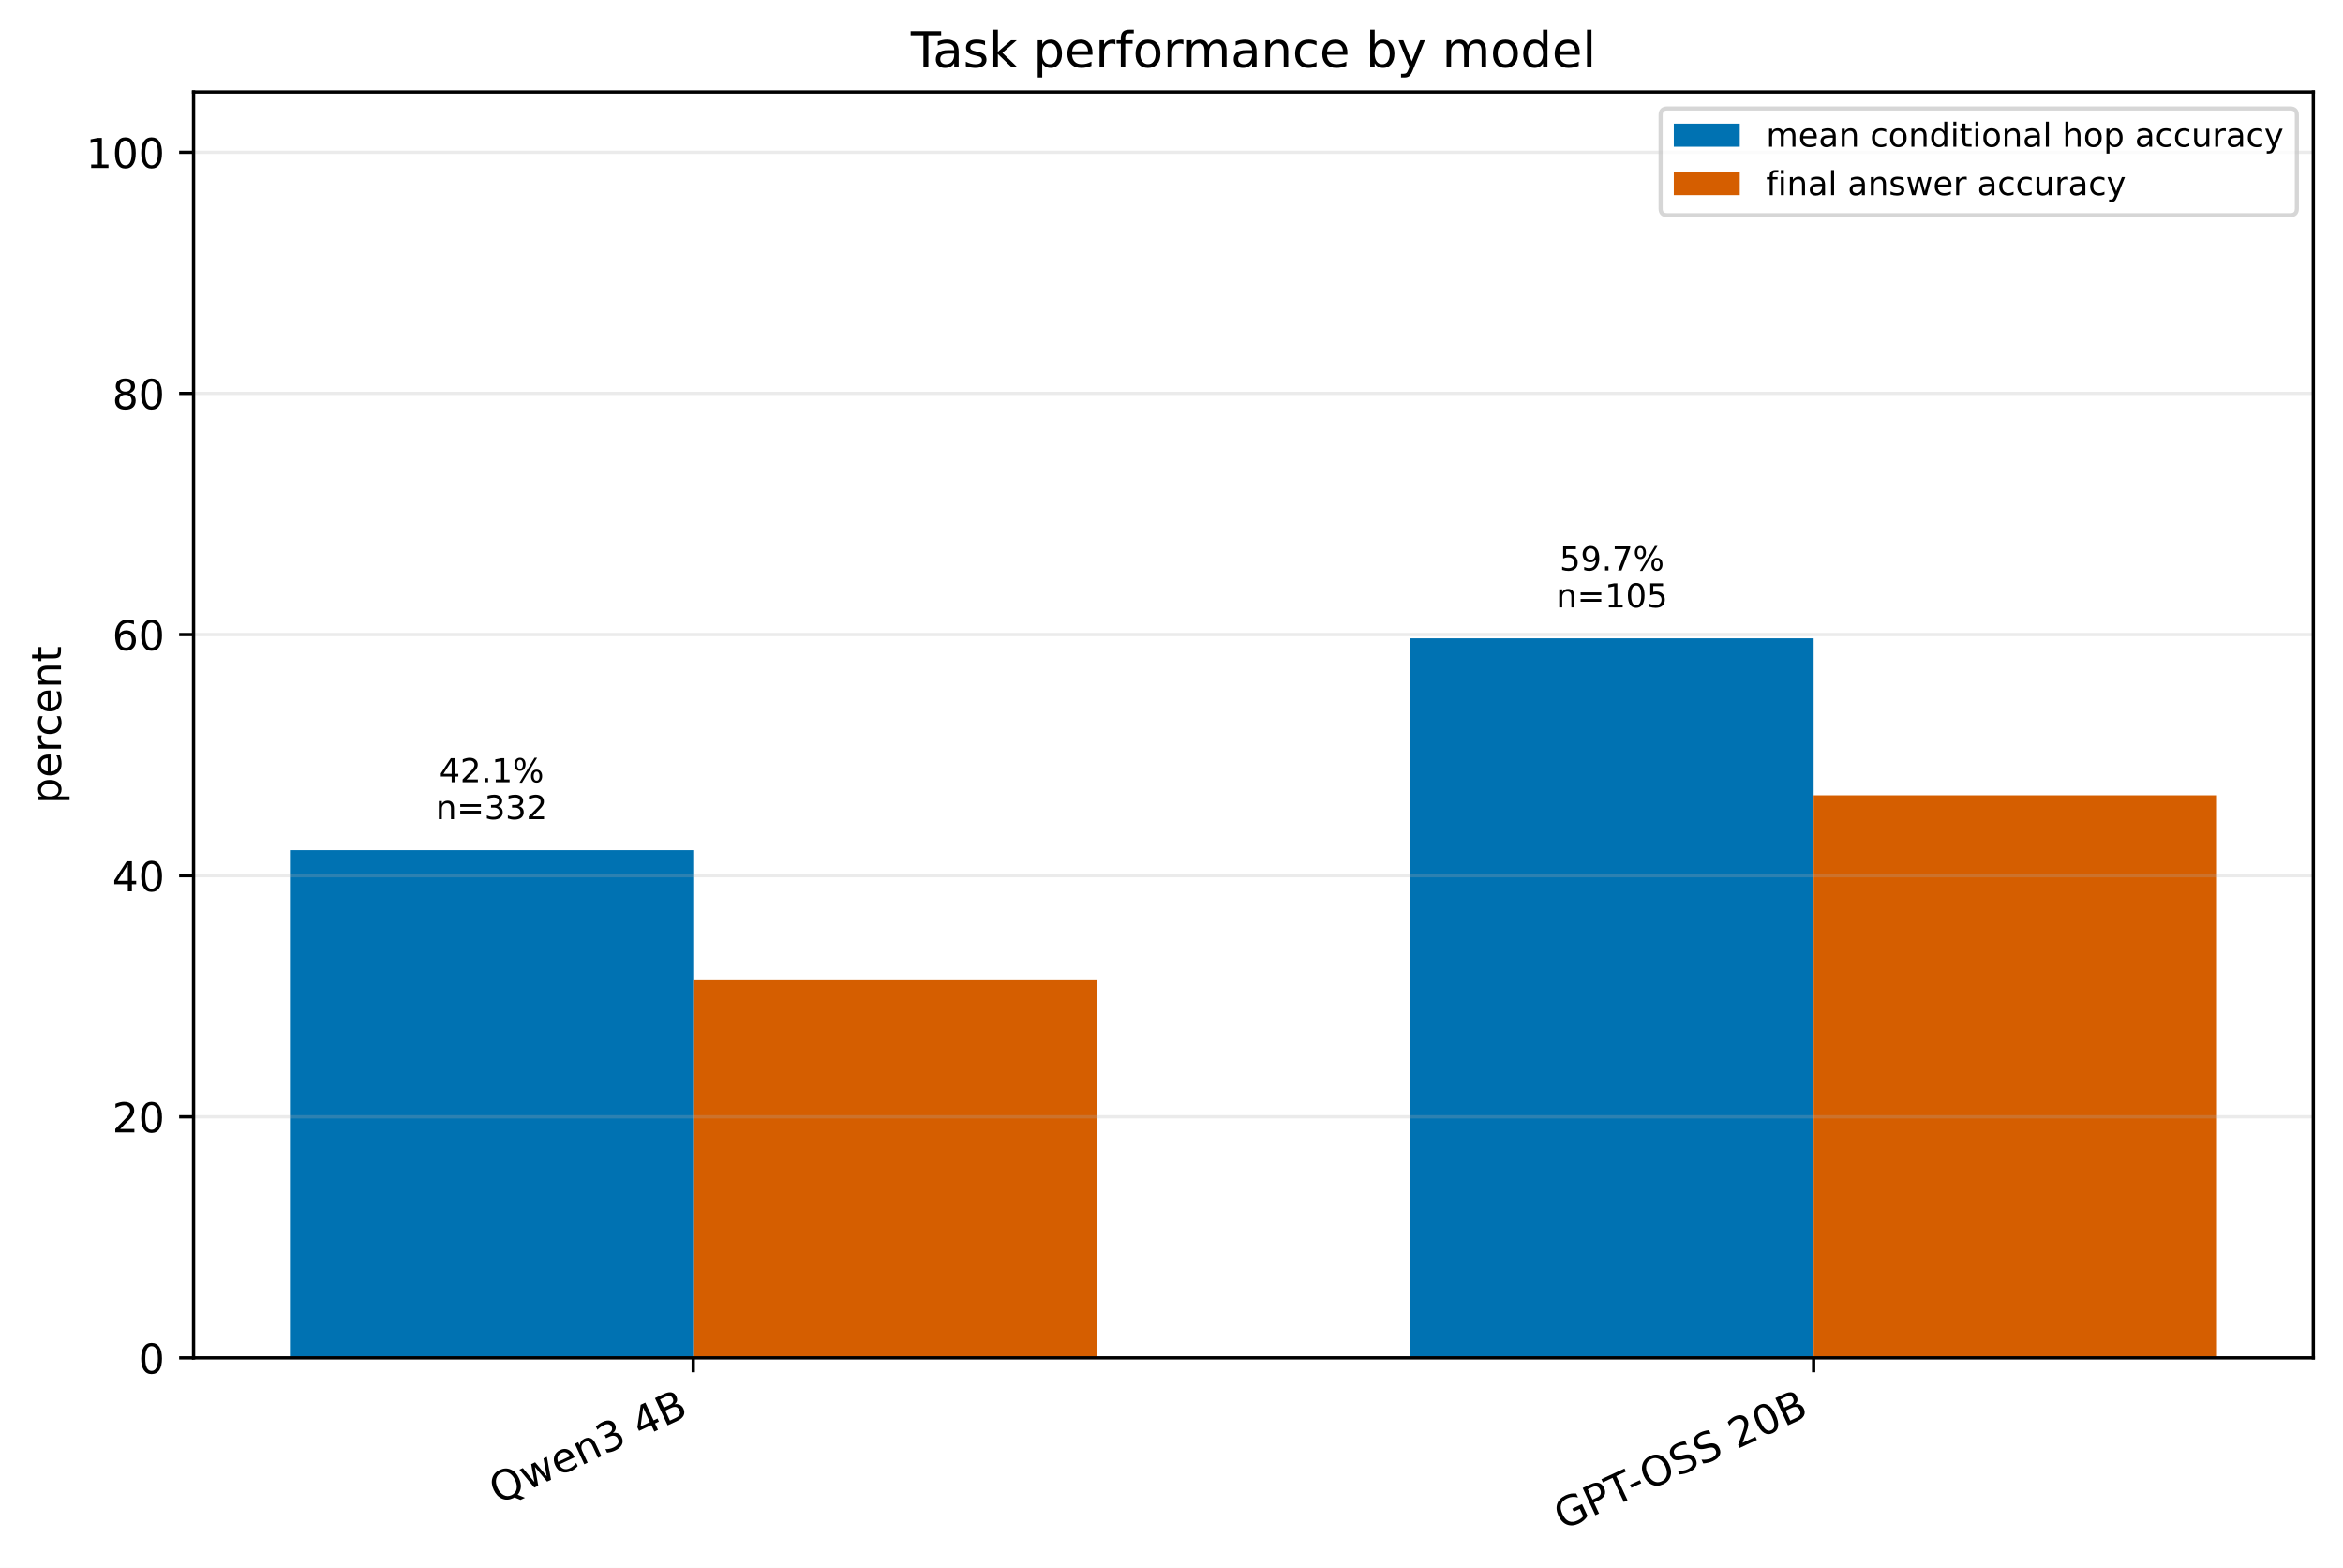
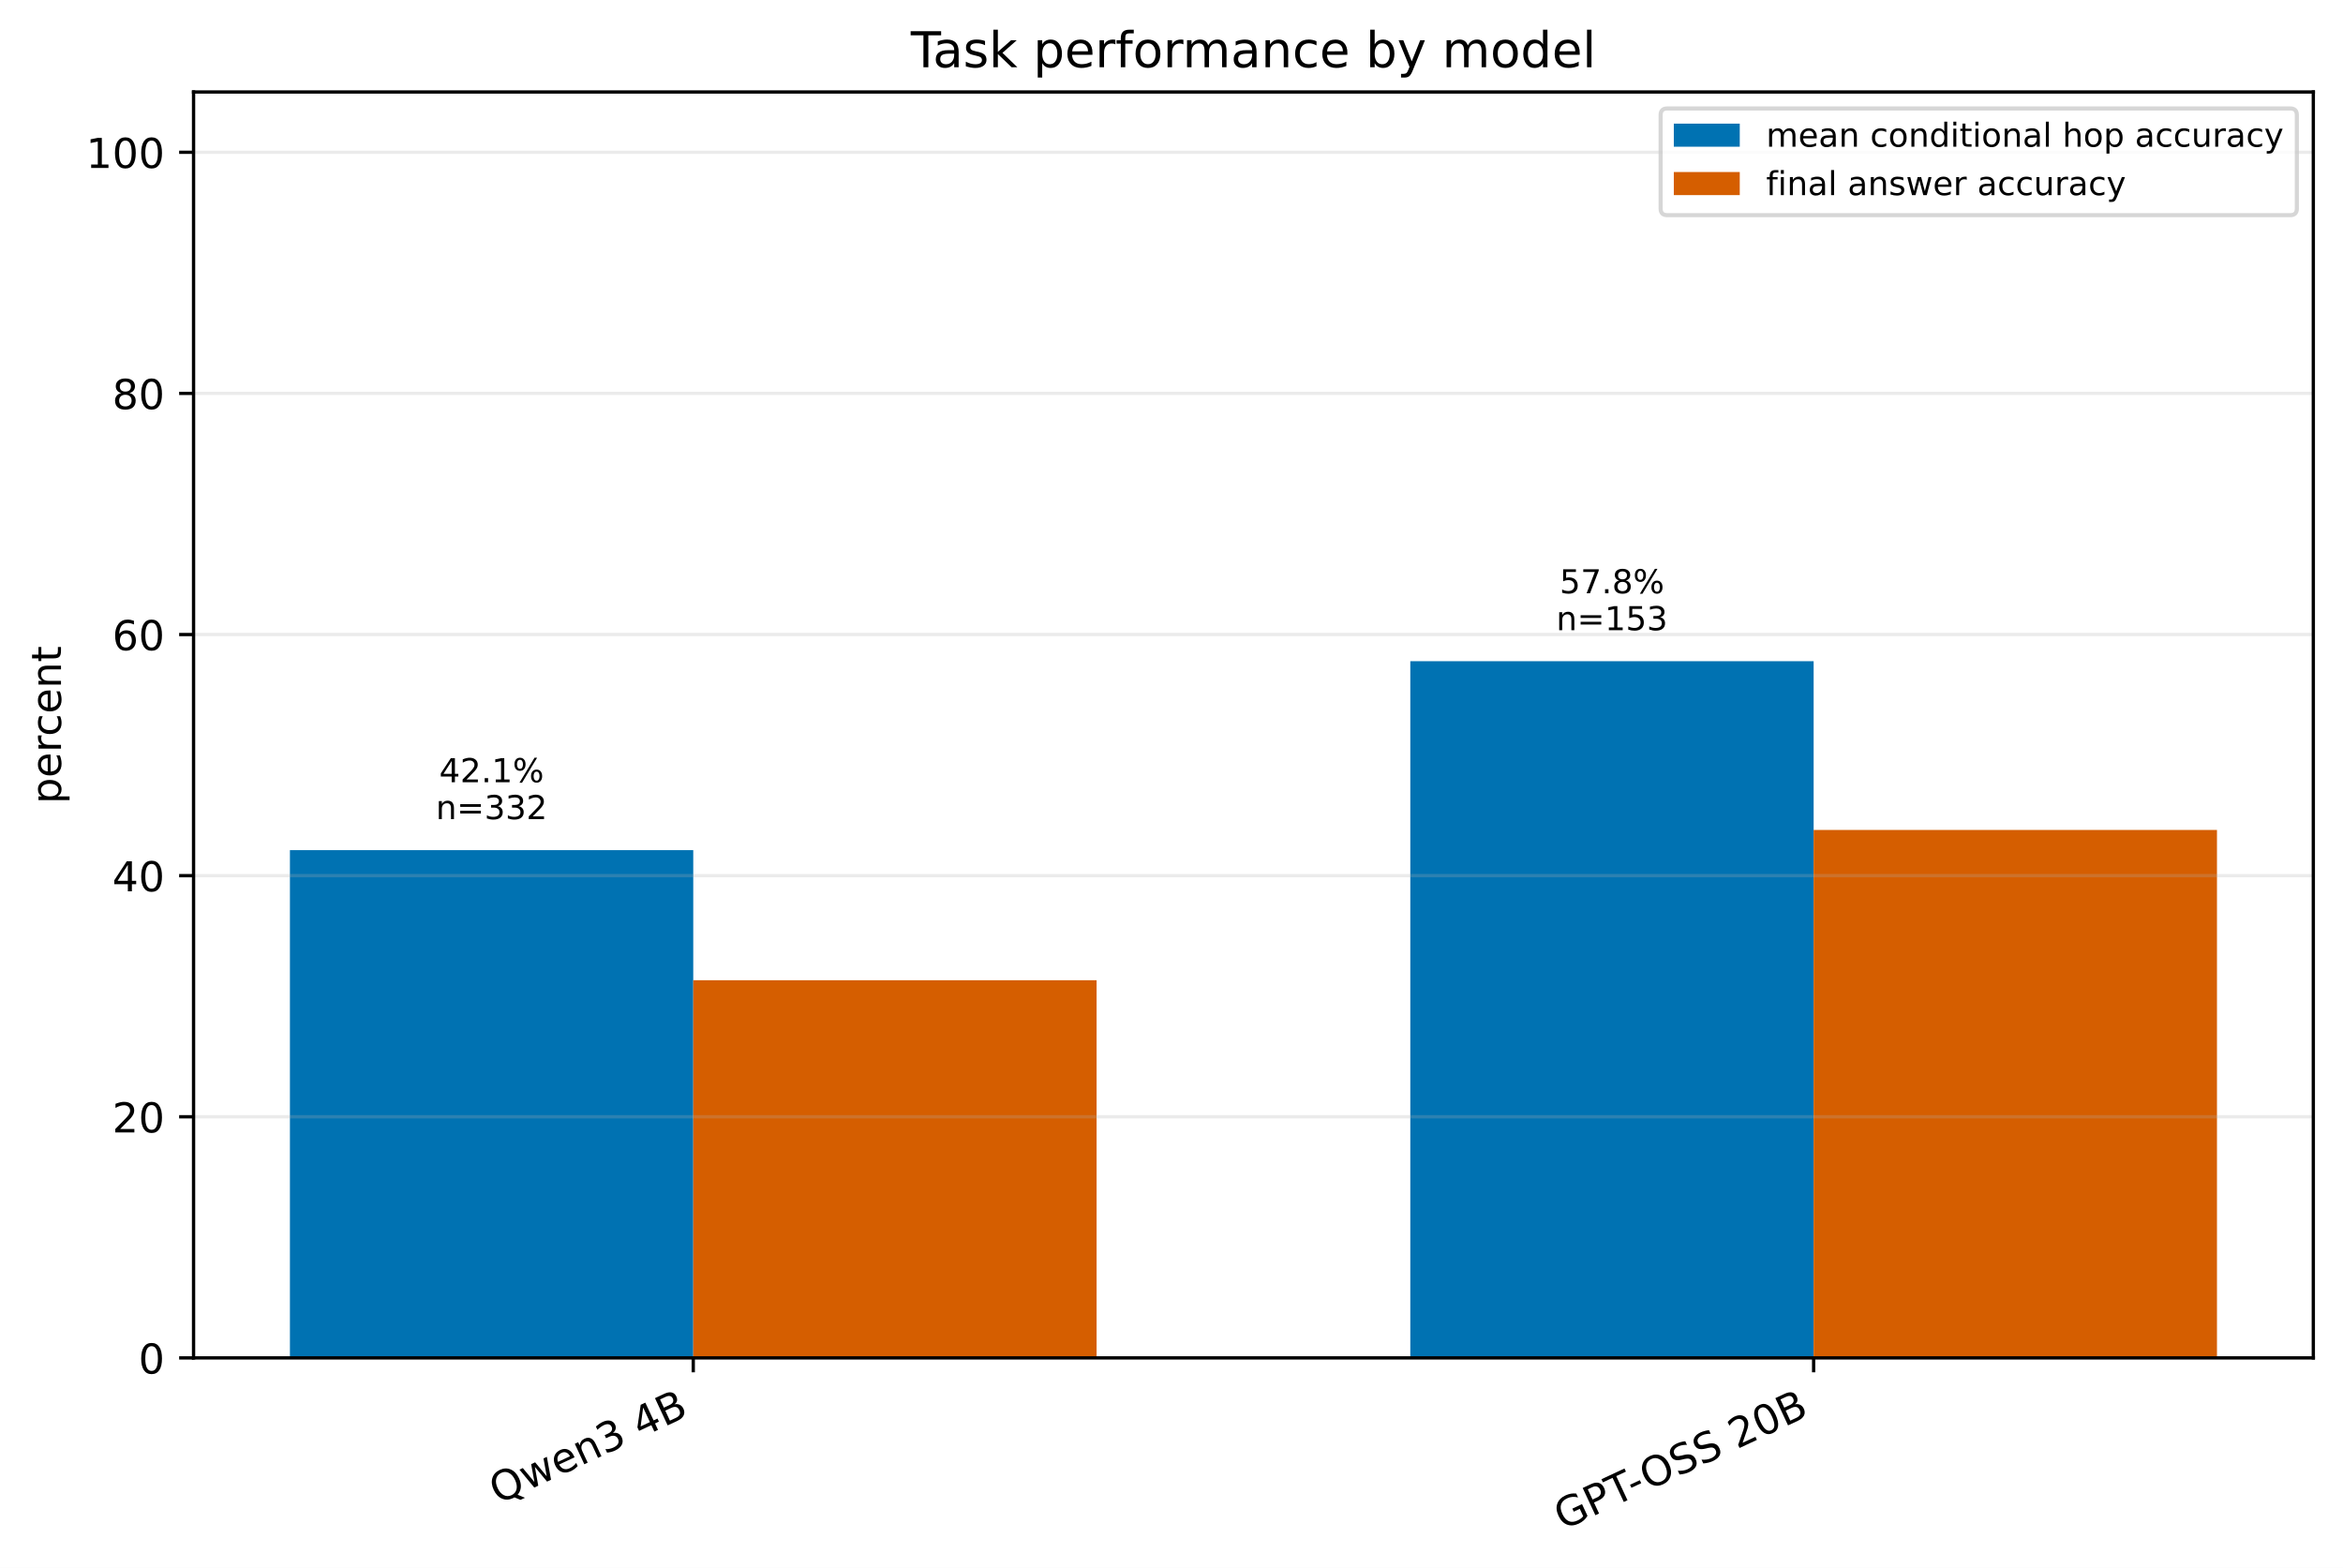
<svg xmlns="http://www.w3.org/2000/svg" xmlns:xlink="http://www.w3.org/1999/xlink" width="568.496pt" height="380.405pt" viewBox="0 0 568.496 380.405" version="1.1">
  <defs>
    <style type="text/css">*{stroke-linejoin: round; stroke-linecap: butt}</style>
  </defs>
  <g id="figure_1">
    <g id="patch_1">
      <path d="M 0 380.405 L 568.496 380.405 L 568.496 0 L 0 0 z " style="fill: #ffffff" />
    </g>
    <g id="axes_1">
      <g id="patch_2">
        <path d="M 46.966 329.46 L 561.296 329.46 L 561.296 22.318 L 46.966 22.318 z " style="fill: #ffffff" />
      </g>
      <g id="patch_3">
-         <path d="M 70.344 329.46 L 168.208 329.46 L 168.208 206.259 L 70.344 206.259 z " clip-path="url(#p0a9a7ec0e2)" style="fill: #0072b2" />
+         <path d="M 70.344 329.46 L 168.208 329.46 L 168.208 206.259 L 70.344 206.259 z " clip-path="url(#p6ab9c8f971)" style="fill: #0072b2" />
      </g>
      <g id="patch_4">
-         <path d="M 342.189 329.46 L 440.053 329.46 L 440.053 154.879 L 342.189 154.879 z " clip-path="url(#p0a9a7ec0e2)" style="fill: #0072b2" />
+         <path d="M 342.189 329.46 L 440.053 329.46 L 440.053 160.419 L 342.189 160.419 z " clip-path="url(#p6ab9c8f971)" style="fill: #0072b2" />
      </g>
      <g id="patch_5">
-         <path d="M 168.208 329.46 L 266.072 329.46 L 266.072 237.829 L 168.208 237.829 z " clip-path="url(#p0a9a7ec0e2)" style="fill: #d55e00" />
+         <path d="M 168.208 329.46 L 266.072 329.46 L 266.072 237.829 L 168.208 237.829 z " clip-path="url(#p6ab9c8f971)" style="fill: #d55e00" />
      </g>
      <g id="patch_6">
-         <path d="M 440.053 329.46 L 537.917 329.46 L 537.917 192.953 L 440.053 192.953 z " clip-path="url(#p0a9a7ec0e2)" style="fill: #d55e00" />
+         <path d="M 440.053 329.46 L 537.917 329.46 L 537.917 201.365 L 440.053 201.365 z " clip-path="url(#p6ab9c8f971)" style="fill: #d55e00" />
      </g>
      <g id="matplotlib.axis_1">
        <g id="xtick_1">
          <g id="line2d_1">
            <defs>
-               <path id="mbbe830b455" d="M 0 0 L 0 3.5 " style="stroke: #000000; stroke-width: 0.8" />
+               <path id="m4c1dd44aee" d="M 0 0 L 0 3.5 " style="stroke: #000000; stroke-width: 0.8" />
            </defs>
            <g>
-               <use xlink:href="#mbbe830b455" x="168.208" y="329.46" style="stroke: #000000; stroke-width: 0.8" />
+               <use xlink:href="#m4c1dd44aee" x="168.208" y="329.46" style="stroke: #000000; stroke-width: 0.8" />
            </g>
          </g>
          <g id="text_1">
            <g transform="translate(120.8316 365.0293) rotate(-25) scale(0.1 -0.1)">
              <defs>
                <path id="DejaVuSans-51" d="M 2522 4238 Q 1834 4238 1429 3725 Q 1025 3213 1025 2328 Q 1025 1447 1429 934 Q 1834 422 2522 422 Q 3209 422 3611 934 Q 4013 1447 4013 2328 Q 4013 3213 3611 3725 Q 3209 4238 2522 4238 z M 3406 84 L 4238 -825 L 3475 -825 L 2784 -78 Q 2681 -84 2626 -87 Q 2572 -91 2522 -91 Q 1538 -91 948 567 Q 359 1225 359 2328 Q 359 3434 948 4092 Q 1538 4750 2522 4750 Q 3503 4750 4090 4092 Q 4678 3434 4678 2328 Q 4678 1516 4351 937 Q 4025 359 3406 84 z " transform="scale(0.015625)" />
                <path id="DejaVuSans-77" d="M 269 3500 L 844 3500 L 1563 769 L 2278 3500 L 2956 3500 L 3675 769 L 4391 3500 L 4966 3500 L 4050 0 L 3372 0 L 2619 2869 L 1863 0 L 1184 0 L 269 3500 z " transform="scale(0.015625)" />
                <path id="DejaVuSans-65" d="M 3597 1894 L 3597 1613 L 953 1613 Q 991 1019 1311 708 Q 1631 397 2203 397 Q 2534 397 2845 478 Q 3156 559 3463 722 L 3463 178 Q 3153 47 2828 -22 Q 2503 -91 2169 -91 Q 1331 -91 842 396 Q 353 884 353 1716 Q 353 2575 817 3079 Q 1281 3584 2069 3584 Q 2775 3584 3186 3129 Q 3597 2675 3597 1894 z M 3022 2063 Q 3016 2534 2758 2815 Q 2500 3097 2075 3097 Q 1594 3097 1305 2825 Q 1016 2553 972 2059 L 3022 2063 z " transform="scale(0.015625)" />
                <path id="DejaVuSans-6e" d="M 3513 2113 L 3513 0 L 2938 0 L 2938 2094 Q 2938 2591 2744 2837 Q 2550 3084 2163 3084 Q 1697 3084 1428 2787 Q 1159 2491 1159 1978 L 1159 0 L 581 0 L 581 3500 L 1159 3500 L 1159 2956 Q 1366 3272 1645 3428 Q 1925 3584 2291 3584 Q 2894 3584 3203 3211 Q 3513 2838 3513 2113 z " transform="scale(0.015625)" />
                <path id="DejaVuSans-33" d="M 2597 2516 Q 3050 2419 3304 2112 Q 3559 1806 3559 1356 Q 3559 666 3084 287 Q 2609 -91 1734 -91 Q 1441 -91 1130 -33 Q 819 25 488 141 L 488 750 Q 750 597 1062 519 Q 1375 441 1716 441 Q 2309 441 2620 675 Q 2931 909 2931 1356 Q 2931 1769 2642 2001 Q 2353 2234 1838 2234 L 1294 2234 L 1294 2753 L 1863 2753 Q 2328 2753 2575 2939 Q 2822 3125 2822 3475 Q 2822 3834 2567 4026 Q 2313 4219 1838 4219 Q 1578 4219 1281 4162 Q 984 4106 628 3988 L 628 4550 Q 988 4650 1302 4700 Q 1616 4750 1894 4750 Q 2613 4750 3031 4423 Q 3450 4097 3450 3541 Q 3450 3153 3228 2886 Q 3006 2619 2597 2516 z " transform="scale(0.015625)" />
                <path id="DejaVuSans-20" transform="scale(0.015625)" />
                <path id="DejaVuSans-34" d="M 2419 4116 L 825 1625 L 2419 1625 L 2419 4116 z M 2253 4666 L 3047 4666 L 3047 1625 L 3713 1625 L 3713 1100 L 3047 1100 L 3047 0 L 2419 0 L 2419 1100 L 313 1100 L 313 1709 L 2253 4666 z " transform="scale(0.015625)" />
                <path id="DejaVuSans-42" d="M 1259 2228 L 1259 519 L 2272 519 Q 2781 519 3026 730 Q 3272 941 3272 1375 Q 3272 1813 3026 2020 Q 2781 2228 2272 2228 L 1259 2228 z M 1259 4147 L 1259 2741 L 2194 2741 Q 2656 2741 2882 2914 Q 3109 3088 3109 3444 Q 3109 3797 2882 3972 Q 2656 4147 2194 4147 L 1259 4147 z M 628 4666 L 2241 4666 Q 2963 4666 3353 4366 Q 3744 4066 3744 3513 Q 3744 3084 3544 2831 Q 3344 2578 2956 2516 Q 3422 2416 3680 2098 Q 3938 1781 3938 1306 Q 3938 681 3513 340 Q 3088 0 2303 0 L 628 0 L 628 4666 z " transform="scale(0.015625)" />
              </defs>
              <use xlink:href="#DejaVuSans-51" />
              <use xlink:href="#DejaVuSans-77" transform="translate(78.71094 0)" />
              <use xlink:href="#DejaVuSans-65" transform="translate(160.498 0)" />
              <use xlink:href="#DejaVuSans-6e" transform="translate(222.0215 0)" />
              <use xlink:href="#DejaVuSans-33" transform="translate(285.4004 0)" />
              <use xlink:href="#DejaVuSans-20" transform="translate(349.0234 0)" />
              <use xlink:href="#DejaVuSans-34" transform="translate(380.8105 0)" />
              <use xlink:href="#DejaVuSans-42" transform="translate(444.4336 0)" />
            </g>
          </g>
        </g>
        <g id="xtick_2">
          <g id="line2d_2">
            <g>
-               <use xlink:href="#mbbe830b455" x="440.053" y="329.46" style="stroke: #000000; stroke-width: 0.8" />
+               <use xlink:href="#m4c1dd44aee" x="440.053" y="329.46" style="stroke: #000000; stroke-width: 0.8" />
            </g>
          </g>
          <g id="text_2">
            <g transform="translate(379.1864 371.3197) rotate(-25) scale(0.1 -0.1)">
              <defs>
                <path id="DejaVuSans-47" d="M 3809 666 L 3809 1919 L 2778 1919 L 2778 2438 L 4434 2438 L 4434 434 Q 4069 175 3628 42 Q 3188 -91 2688 -91 Q 1594 -91 976 548 Q 359 1188 359 2328 Q 359 3472 976 4111 Q 1594 4750 2688 4750 Q 3144 4750 3555 4637 Q 3966 4525 4313 4306 L 4313 3634 Q 3963 3931 3569 4081 Q 3175 4231 2741 4231 Q 1884 4231 1454 3753 Q 1025 3275 1025 2328 Q 1025 1384 1454 906 Q 1884 428 2741 428 Q 3075 428 3337 486 Q 3600 544 3809 666 z " transform="scale(0.015625)" />
                <path id="DejaVuSans-50" d="M 1259 4147 L 1259 2394 L 2053 2394 Q 2494 2394 2734 2622 Q 2975 2850 2975 3272 Q 2975 3691 2734 3919 Q 2494 4147 2053 4147 L 1259 4147 z M 628 4666 L 2053 4666 Q 2838 4666 3239 4311 Q 3641 3956 3641 3272 Q 3641 2581 3239 2228 Q 2838 1875 2053 1875 L 1259 1875 L 1259 0 L 628 0 L 628 4666 z " transform="scale(0.015625)" />
                <path id="DejaVuSans-54" d="M -19 4666 L 3928 4666 L 3928 4134 L 2272 4134 L 2272 0 L 1638 0 L 1638 4134 L -19 4134 L -19 4666 z " transform="scale(0.015625)" />
                <path id="DejaVuSans-2d" d="M 313 2009 L 1997 2009 L 1997 1497 L 313 1497 L 313 2009 z " transform="scale(0.015625)" />
                <path id="DejaVuSans-4f" d="M 2522 4238 Q 1834 4238 1429 3725 Q 1025 3213 1025 2328 Q 1025 1447 1429 934 Q 1834 422 2522 422 Q 3209 422 3611 934 Q 4013 1447 4013 2328 Q 4013 3213 3611 3725 Q 3209 4238 2522 4238 z M 2522 4750 Q 3503 4750 4090 4092 Q 4678 3434 4678 2328 Q 4678 1225 4090 567 Q 3503 -91 2522 -91 Q 1538 -91 948 565 Q 359 1222 359 2328 Q 359 3434 948 4092 Q 1538 4750 2522 4750 z " transform="scale(0.015625)" />
                <path id="DejaVuSans-53" d="M 3425 4513 L 3425 3897 Q 3066 4069 2747 4153 Q 2428 4238 2131 4238 Q 1616 4238 1336 4038 Q 1056 3838 1056 3469 Q 1056 3159 1242 3001 Q 1428 2844 1947 2747 L 2328 2669 Q 3034 2534 3370 2195 Q 3706 1856 3706 1288 Q 3706 609 3251 259 Q 2797 -91 1919 -91 Q 1588 -91 1214 -16 Q 841 59 441 206 L 441 856 Q 825 641 1194 531 Q 1563 422 1919 422 Q 2459 422 2753 634 Q 3047 847 3047 1241 Q 3047 1584 2836 1778 Q 2625 1972 2144 2069 L 1759 2144 Q 1053 2284 737 2584 Q 422 2884 422 3419 Q 422 4038 858 4394 Q 1294 4750 2059 4750 Q 2388 4750 2728 4690 Q 3069 4631 3425 4513 z " transform="scale(0.015625)" />
                <path id="DejaVuSans-32" d="M 1228 531 L 3431 531 L 3431 0 L 469 0 L 469 531 Q 828 903 1448 1529 Q 2069 2156 2228 2338 Q 2531 2678 2651 2914 Q 2772 3150 2772 3378 Q 2772 3750 2511 3984 Q 2250 4219 1831 4219 Q 1534 4219 1204 4116 Q 875 4013 500 3803 L 500 4441 Q 881 4594 1212 4672 Q 1544 4750 1819 4750 Q 2544 4750 2975 4387 Q 3406 4025 3406 3419 Q 3406 3131 3298 2873 Q 3191 2616 2906 2266 Q 2828 2175 2409 1742 Q 1991 1309 1228 531 z " transform="scale(0.015625)" />
                <path id="DejaVuSans-30" d="M 2034 4250 Q 1547 4250 1301 3770 Q 1056 3291 1056 2328 Q 1056 1369 1301 889 Q 1547 409 2034 409 Q 2525 409 2770 889 Q 3016 1369 3016 2328 Q 3016 3291 2770 3770 Q 2525 4250 2034 4250 z M 2034 4750 Q 2819 4750 3233 4129 Q 3647 3509 3647 2328 Q 3647 1150 3233 529 Q 2819 -91 2034 -91 Q 1250 -91 836 529 Q 422 1150 422 2328 Q 422 3509 836 4129 Q 1250 4750 2034 4750 z " transform="scale(0.015625)" />
              </defs>
              <use xlink:href="#DejaVuSans-47" />
              <use xlink:href="#DejaVuSans-50" transform="translate(77.49023 0)" />
              <use xlink:href="#DejaVuSans-54" transform="translate(137.793 0)" />
              <use xlink:href="#DejaVuSans-2d" transform="translate(189.752 0)" />
              <use xlink:href="#DejaVuSans-4f" transform="translate(228.5859 0)" />
              <use xlink:href="#DejaVuSans-53" transform="translate(307.2969 0)" />
              <use xlink:href="#DejaVuSans-53" transform="translate(370.7734 0)" />
              <use xlink:href="#DejaVuSans-20" transform="translate(434.25 0)" />
              <use xlink:href="#DejaVuSans-32" transform="translate(466.0371 0)" />
              <use xlink:href="#DejaVuSans-30" transform="translate(529.6602 0)" />
              <use xlink:href="#DejaVuSans-42" transform="translate(593.2832 0)" />
            </g>
          </g>
        </g>
      </g>
      <g id="matplotlib.axis_2">
        <g id="ytick_1">
          <g id="line2d_3">
-             <path d="M 46.966 329.46 L 561.296 329.46 " clip-path="url(#p0a9a7ec0e2)" style="fill: none; stroke: #b0b0b0; stroke-opacity: 0.25; stroke-width: 0.8; stroke-linecap: square" />
+             <path d="M 46.966 329.46 L 561.296 329.46 " clip-path="url(#p6ab9c8f971)" style="fill: none; stroke: #b0b0b0; stroke-opacity: 0.25; stroke-width: 0.8; stroke-linecap: square" />
          </g>
          <g id="line2d_4">
            <defs>
-               <path id="md7a318320f" d="M 0 0 L -3.5 0 " style="stroke: #000000; stroke-width: 0.8" />
+               <path id="mb63368b109" d="M 0 0 L -3.5 0 " style="stroke: #000000; stroke-width: 0.8" />
            </defs>
            <g>
-               <use xlink:href="#md7a318320f" x="46.966" y="329.46" style="stroke: #000000; stroke-width: 0.8" />
+               <use xlink:href="#mb63368b109" x="46.966" y="329.46" style="stroke: #000000; stroke-width: 0.8" />
            </g>
          </g>
          <g id="text_3">
            <g transform="translate(33.60312 333.2597) scale(0.1 -0.1)">
              <use xlink:href="#DejaVuSans-30" />
            </g>
          </g>
        </g>
        <g id="ytick_2">
          <g id="line2d_5">
-             <path d="M 46.966 270.957 L 561.296 270.957 " clip-path="url(#p0a9a7ec0e2)" style="fill: none; stroke: #b0b0b0; stroke-opacity: 0.25; stroke-width: 0.8; stroke-linecap: square" />
+             <path d="M 46.966 270.957 L 561.296 270.957 " clip-path="url(#p6ab9c8f971)" style="fill: none; stroke: #b0b0b0; stroke-opacity: 0.25; stroke-width: 0.8; stroke-linecap: square" />
          </g>
          <g id="line2d_6">
            <g>
-               <use xlink:href="#md7a318320f" x="46.966" y="270.957" style="stroke: #000000; stroke-width: 0.8" />
+               <use xlink:href="#mb63368b109" x="46.966" y="270.957" style="stroke: #000000; stroke-width: 0.8" />
            </g>
          </g>
          <g id="text_4">
            <g transform="translate(27.24063 274.7564) scale(0.1 -0.1)">
              <use xlink:href="#DejaVuSans-32" />
              <use xlink:href="#DejaVuSans-30" transform="translate(63.62305 0)" />
            </g>
          </g>
        </g>
        <g id="ytick_3">
          <g id="line2d_7">
-             <path d="M 46.966 212.454 L 561.296 212.454 " clip-path="url(#p0a9a7ec0e2)" style="fill: none; stroke: #b0b0b0; stroke-opacity: 0.25; stroke-width: 0.8; stroke-linecap: square" />
+             <path d="M 46.966 212.454 L 561.296 212.454 " clip-path="url(#p6ab9c8f971)" style="fill: none; stroke: #b0b0b0; stroke-opacity: 0.25; stroke-width: 0.8; stroke-linecap: square" />
          </g>
          <g id="line2d_8">
            <g>
-               <use xlink:href="#md7a318320f" x="46.966" y="212.454" style="stroke: #000000; stroke-width: 0.8" />
+               <use xlink:href="#mb63368b109" x="46.966" y="212.454" style="stroke: #000000; stroke-width: 0.8" />
            </g>
          </g>
          <g id="text_5">
            <g transform="translate(27.24063 216.2531) scale(0.1 -0.1)">
              <use xlink:href="#DejaVuSans-34" />
              <use xlink:href="#DejaVuSans-30" transform="translate(63.62305 0)" />
            </g>
          </g>
        </g>
        <g id="ytick_4">
          <g id="line2d_9">
-             <path d="M 46.966 153.951 L 561.296 153.951 " clip-path="url(#p0a9a7ec0e2)" style="fill: none; stroke: #b0b0b0; stroke-opacity: 0.25; stroke-width: 0.8; stroke-linecap: square" />
+             <path d="M 46.966 153.951 L 561.296 153.951 " clip-path="url(#p6ab9c8f971)" style="fill: none; stroke: #b0b0b0; stroke-opacity: 0.25; stroke-width: 0.8; stroke-linecap: square" />
          </g>
          <g id="line2d_10">
            <g>
-               <use xlink:href="#md7a318320f" x="46.966" y="153.951" style="stroke: #000000; stroke-width: 0.8" />
+               <use xlink:href="#mb63368b109" x="46.966" y="153.951" style="stroke: #000000; stroke-width: 0.8" />
            </g>
          </g>
          <g id="text_6">
            <g transform="translate(27.24063 157.7498) scale(0.1 -0.1)">
              <defs>
                <path id="DejaVuSans-36" d="M 2113 2584 Q 1688 2584 1439 2293 Q 1191 2003 1191 1497 Q 1191 994 1439 701 Q 1688 409 2113 409 Q 2538 409 2786 701 Q 3034 994 3034 1497 Q 3034 2003 2786 2293 Q 2538 2584 2113 2584 z M 3366 4563 L 3366 3988 Q 3128 4100 2886 4159 Q 2644 4219 2406 4219 Q 1781 4219 1451 3797 Q 1122 3375 1075 2522 Q 1259 2794 1537 2939 Q 1816 3084 2150 3084 Q 2853 3084 3261 2657 Q 3669 2231 3669 1497 Q 3669 778 3244 343 Q 2819 -91 2113 -91 Q 1303 -91 875 529 Q 447 1150 447 2328 Q 447 3434 972 4092 Q 1497 4750 2381 4750 Q 2619 4750 2861 4703 Q 3103 4656 3366 4563 z " transform="scale(0.015625)" />
              </defs>
              <use xlink:href="#DejaVuSans-36" />
              <use xlink:href="#DejaVuSans-30" transform="translate(63.62305 0)" />
            </g>
          </g>
        </g>
        <g id="ytick_5">
          <g id="line2d_11">
-             <path d="M 46.966 95.447 L 561.296 95.447 " clip-path="url(#p0a9a7ec0e2)" style="fill: none; stroke: #b0b0b0; stroke-opacity: 0.25; stroke-width: 0.8; stroke-linecap: square" />
+             <path d="M 46.966 95.447 L 561.296 95.447 " clip-path="url(#p6ab9c8f971)" style="fill: none; stroke: #b0b0b0; stroke-opacity: 0.25; stroke-width: 0.8; stroke-linecap: square" />
          </g>
          <g id="line2d_12">
            <g>
-               <use xlink:href="#md7a318320f" x="46.966" y="95.447" style="stroke: #000000; stroke-width: 0.8" />
+               <use xlink:href="#mb63368b109" x="46.966" y="95.447" style="stroke: #000000; stroke-width: 0.8" />
            </g>
          </g>
          <g id="text_7">
            <g transform="translate(27.24063 99.24647) scale(0.1 -0.1)">
              <defs>
                <path id="DejaVuSans-38" d="M 2034 2216 Q 1584 2216 1326 1975 Q 1069 1734 1069 1313 Q 1069 891 1326 650 Q 1584 409 2034 409 Q 2484 409 2743 651 Q 3003 894 3003 1313 Q 3003 1734 2745 1975 Q 2488 2216 2034 2216 z M 1403 2484 Q 997 2584 770 2862 Q 544 3141 544 3541 Q 544 4100 942 4425 Q 1341 4750 2034 4750 Q 2731 4750 3128 4425 Q 3525 4100 3525 3541 Q 3525 3141 3298 2862 Q 3072 2584 2669 2484 Q 3125 2378 3379 2068 Q 3634 1759 3634 1313 Q 3634 634 3220 271 Q 2806 -91 2034 -91 Q 1263 -91 848 271 Q 434 634 434 1313 Q 434 1759 690 2068 Q 947 2378 1403 2484 z M 1172 3481 Q 1172 3119 1398 2916 Q 1625 2713 2034 2713 Q 2441 2713 2670 2916 Q 2900 3119 2900 3481 Q 2900 3844 2670 4047 Q 2441 4250 2034 4250 Q 1625 4250 1398 4047 Q 1172 3844 1172 3481 z " transform="scale(0.015625)" />
              </defs>
              <use xlink:href="#DejaVuSans-38" />
              <use xlink:href="#DejaVuSans-30" transform="translate(63.62305 0)" />
            </g>
          </g>
        </g>
        <g id="ytick_6">
          <g id="line2d_13">
-             <path d="M 46.966 36.944 L 561.296 36.944 " clip-path="url(#p0a9a7ec0e2)" style="fill: none; stroke: #b0b0b0; stroke-opacity: 0.25; stroke-width: 0.8; stroke-linecap: square" />
+             <path d="M 46.966 36.944 L 561.296 36.944 " clip-path="url(#p6ab9c8f971)" style="fill: none; stroke: #b0b0b0; stroke-opacity: 0.25; stroke-width: 0.8; stroke-linecap: square" />
          </g>
          <g id="line2d_14">
            <g>
-               <use xlink:href="#md7a318320f" x="46.966" y="36.944" style="stroke: #000000; stroke-width: 0.8" />
+               <use xlink:href="#mb63368b109" x="46.966" y="36.944" style="stroke: #000000; stroke-width: 0.8" />
            </g>
          </g>
          <g id="text_8">
            <g transform="translate(20.87813 40.74317) scale(0.1 -0.1)">
              <defs>
                <path id="DejaVuSans-31" d="M 794 531 L 1825 531 L 1825 4091 L 703 3866 L 703 4441 L 1819 4666 L 2450 4666 L 2450 531 L 3481 531 L 3481 0 L 794 0 L 794 531 z " transform="scale(0.015625)" />
              </defs>
              <use xlink:href="#DejaVuSans-31" />
              <use xlink:href="#DejaVuSans-30" transform="translate(63.62305 0)" />
              <use xlink:href="#DejaVuSans-30" transform="translate(127.2461 0)" />
            </g>
          </g>
        </g>
        <g id="text_9">
          <g transform="translate(14.79844 195.0377) rotate(-90) scale(0.1 -0.1)">
            <defs>
              <path id="DejaVuSans-70" d="M 1159 525 L 1159 -1331 L 581 -1331 L 581 3500 L 1159 3500 L 1159 2969 Q 1341 3281 1617 3432 Q 1894 3584 2278 3584 Q 2916 3584 3314 3078 Q 3713 2572 3713 1747 Q 3713 922 3314 415 Q 2916 -91 2278 -91 Q 1894 -91 1617 61 Q 1341 213 1159 525 z M 3116 1747 Q 3116 2381 2855 2742 Q 2594 3103 2138 3103 Q 1681 3103 1420 2742 Q 1159 2381 1159 1747 Q 1159 1113 1420 752 Q 1681 391 2138 391 Q 2594 391 2855 752 Q 3116 1113 3116 1747 z " transform="scale(0.015625)" />
              <path id="DejaVuSans-72" d="M 2631 2963 Q 2534 3019 2420 3045 Q 2306 3072 2169 3072 Q 1681 3072 1420 2755 Q 1159 2438 1159 1844 L 1159 0 L 581 0 L 581 3500 L 1159 3500 L 1159 2956 Q 1341 3275 1631 3429 Q 1922 3584 2338 3584 Q 2397 3584 2469 3576 Q 2541 3569 2628 3553 L 2631 2963 z " transform="scale(0.015625)" />
              <path id="DejaVuSans-63" d="M 3122 3366 L 3122 2828 Q 2878 2963 2633 3030 Q 2388 3097 2138 3097 Q 1578 3097 1268 2742 Q 959 2388 959 1747 Q 959 1106 1268 751 Q 1578 397 2138 397 Q 2388 397 2633 464 Q 2878 531 3122 666 L 3122 134 Q 2881 22 2623 -34 Q 2366 -91 2075 -91 Q 1284 -91 818 406 Q 353 903 353 1747 Q 353 2603 823 3093 Q 1294 3584 2113 3584 Q 2378 3584 2631 3529 Q 2884 3475 3122 3366 z " transform="scale(0.015625)" />
              <path id="DejaVuSans-74" d="M 1172 4494 L 1172 3500 L 2356 3500 L 2356 3053 L 1172 3053 L 1172 1153 Q 1172 725 1289 603 Q 1406 481 1766 481 L 2356 481 L 2356 0 L 1766 0 Q 1100 0 847 248 Q 594 497 594 1153 L 594 3053 L 172 3053 L 172 3500 L 594 3500 L 594 4494 L 1172 4494 z " transform="scale(0.015625)" />
            </defs>
            <use xlink:href="#DejaVuSans-70" />
            <use xlink:href="#DejaVuSans-65" transform="translate(63.47656 0)" />
            <use xlink:href="#DejaVuSans-72" transform="translate(125 0)" />
            <use xlink:href="#DejaVuSans-63" transform="translate(163.8633 0)" />
            <use xlink:href="#DejaVuSans-65" transform="translate(218.8438 0)" />
            <use xlink:href="#DejaVuSans-6e" transform="translate(280.3672 0)" />
            <use xlink:href="#DejaVuSans-74" transform="translate(343.7461 0)" />
          </g>
        </g>
      </g>
      <g id="patch_7">
        <path d="M 46.966 329.46 L 46.966 22.318 " style="fill: none; stroke: #000000; stroke-width: 0.8; stroke-linejoin: miter; stroke-linecap: square" />
      </g>
      <g id="patch_8">
        <path d="M 561.296 329.46 L 561.296 22.318 " style="fill: none; stroke: #000000; stroke-width: 0.8; stroke-linejoin: miter; stroke-linecap: square" />
      </g>
      <g id="patch_9">
        <path d="M 46.966 329.46 L 561.296 329.46 " style="fill: none; stroke: #000000; stroke-width: 0.8; stroke-linejoin: miter; stroke-linecap: square" />
      </g>
      <g id="patch_10">
        <path d="M 46.966 22.318 L 561.296 22.318 " style="fill: none; stroke: #000000; stroke-width: 0.8; stroke-linejoin: miter; stroke-linecap: square" />
      </g>
      <g id="text_10">
        <g transform="translate(106.5694 189.7867) scale(0.08 -0.08)">
          <defs>
            <path id="DejaVuSans-2e" d="M 684 794 L 1344 794 L 1344 0 L 684 0 L 684 794 z " transform="scale(0.015625)" />
            <path id="DejaVuSans-25" d="M 4653 2053 Q 4381 2053 4226 1822 Q 4072 1591 4072 1178 Q 4072 772 4226 539 Q 4381 306 4653 306 Q 4919 306 5073 539 Q 5228 772 5228 1178 Q 5228 1588 5073 1820 Q 4919 2053 4653 2053 z M 4653 2450 Q 5147 2450 5437 2106 Q 5728 1763 5728 1178 Q 5728 594 5436 251 Q 5144 -91 4653 -91 Q 4153 -91 3862 251 Q 3572 594 3572 1178 Q 3572 1766 3864 2108 Q 4156 2450 4653 2450 z M 1428 4353 Q 1159 4353 1004 4120 Q 850 3888 850 3481 Q 850 3069 1003 2837 Q 1156 2606 1428 2606 Q 1700 2606 1854 2837 Q 2009 3069 2009 3481 Q 2009 3884 1853 4118 Q 1697 4353 1428 4353 z M 4250 4750 L 4750 4750 L 1831 -91 L 1331 -91 L 4250 4750 z M 1428 4750 Q 1922 4750 2215 4408 Q 2509 4066 2509 3481 Q 2509 2891 2217 2550 Q 1925 2209 1428 2209 Q 931 2209 642 2551 Q 353 2894 353 3481 Q 353 4063 643 4406 Q 934 4750 1428 4750 z " transform="scale(0.015625)" />
          </defs>
          <use xlink:href="#DejaVuSans-34" />
          <use xlink:href="#DejaVuSans-32" transform="translate(63.62305 0)" />
          <use xlink:href="#DejaVuSans-2e" transform="translate(127.2461 0)" />
          <use xlink:href="#DejaVuSans-31" transform="translate(159.0332 0)" />
          <use xlink:href="#DejaVuSans-25" transform="translate(222.6562 0)" />
        </g>
        <g transform="translate(105.7544 198.745) scale(0.08 -0.08)">
          <defs>
            <path id="DejaVuSans-3d" d="M 678 2906 L 4684 2906 L 4684 2381 L 678 2381 L 678 2906 z M 678 1631 L 4684 1631 L 4684 1100 L 678 1100 L 678 1631 z " transform="scale(0.015625)" />
          </defs>
          <use xlink:href="#DejaVuSans-6e" />
          <use xlink:href="#DejaVuSans-3d" transform="translate(63.37891 0)" />
          <use xlink:href="#DejaVuSans-33" transform="translate(147.168 0)" />
          <use xlink:href="#DejaVuSans-33" transform="translate(210.791 0)" />
          <use xlink:href="#DejaVuSans-32" transform="translate(274.4141 0)" />
        </g>
      </g>
      <g id="text_11">
-         <g transform="translate(378.414 138.4068) scale(0.08 -0.08)">
+         <g transform="translate(378.414 143.9467) scale(0.08 -0.08)">
          <defs>
            <path id="DejaVuSans-35" d="M 691 4666 L 3169 4666 L 3169 4134 L 1269 4134 L 1269 2991 Q 1406 3038 1543 3061 Q 1681 3084 1819 3084 Q 2600 3084 3056 2656 Q 3513 2228 3513 1497 Q 3513 744 3044 326 Q 2575 -91 1722 -91 Q 1428 -91 1123 -41 Q 819 9 494 109 L 494 744 Q 775 591 1075 516 Q 1375 441 1709 441 Q 2250 441 2565 725 Q 2881 1009 2881 1497 Q 2881 1984 2565 2268 Q 2250 2553 1709 2553 Q 1456 2553 1204 2497 Q 953 2441 691 2322 L 691 4666 z " transform="scale(0.015625)" />
-             <path id="DejaVuSans-39" d="M 703 97 L 703 672 Q 941 559 1184 500 Q 1428 441 1663 441 Q 2288 441 2617 861 Q 2947 1281 2994 2138 Q 2813 1869 2534 1725 Q 2256 1581 1919 1581 Q 1219 1581 811 2004 Q 403 2428 403 3163 Q 403 3881 828 4315 Q 1253 4750 1959 4750 Q 2769 4750 3195 4129 Q 3622 3509 3622 2328 Q 3622 1225 3098 567 Q 2575 -91 1691 -91 Q 1453 -91 1209 -44 Q 966 3 703 97 z M 1959 2075 Q 2384 2075 2632 2365 Q 2881 2656 2881 3163 Q 2881 3666 2632 3958 Q 2384 4250 1959 4250 Q 1534 4250 1286 3958 Q 1038 3666 1038 3163 Q 1038 2656 1286 2365 Q 1534 2075 1959 2075 z " transform="scale(0.015625)" />
            <path id="DejaVuSans-37" d="M 525 4666 L 3525 4666 L 3525 4397 L 1831 0 L 1172 0 L 2766 4134 L 525 4134 L 525 4666 z " transform="scale(0.015625)" />
          </defs>
          <use xlink:href="#DejaVuSans-35" />
-           <use xlink:href="#DejaVuSans-39" transform="translate(63.62305 0)" />
+           <use xlink:href="#DejaVuSans-37" transform="translate(63.62305 0)" />
          <use xlink:href="#DejaVuSans-2e" transform="translate(127.2461 0)" />
-           <use xlink:href="#DejaVuSans-37" transform="translate(159.0332 0)" />
+           <use xlink:href="#DejaVuSans-38" transform="translate(159.0332 0)" />
          <use xlink:href="#DejaVuSans-25" transform="translate(222.6562 0)" />
        </g>
-         <g transform="translate(377.599 147.3651) scale(0.08 -0.08)">
+         <g transform="translate(377.599 152.905) scale(0.08 -0.08)">
          <use xlink:href="#DejaVuSans-6e" />
          <use xlink:href="#DejaVuSans-3d" transform="translate(63.37891 0)" />
          <use xlink:href="#DejaVuSans-31" transform="translate(147.168 0)" />
-           <use xlink:href="#DejaVuSans-30" transform="translate(210.791 0)" />
-           <use xlink:href="#DejaVuSans-35" transform="translate(274.4141 0)" />
+           <use xlink:href="#DejaVuSans-35" transform="translate(210.791 0)" />
+           <use xlink:href="#DejaVuSans-33" transform="translate(274.4141 0)" />
        </g>
      </g>
      <g id="text_12">
        <g transform="translate(220.9875 16.31812) scale(0.12 -0.12)">
          <defs>
            <path id="DejaVuSans-61" d="M 2194 1759 Q 1497 1759 1228 1600 Q 959 1441 959 1056 Q 959 750 1161 570 Q 1363 391 1709 391 Q 2188 391 2477 730 Q 2766 1069 2766 1631 L 2766 1759 L 2194 1759 z M 3341 1997 L 3341 0 L 2766 0 L 2766 531 Q 2569 213 2275 61 Q 1981 -91 1556 -91 Q 1019 -91 701 211 Q 384 513 384 1019 Q 384 1609 779 1909 Q 1175 2209 1959 2209 L 2766 2209 L 2766 2266 Q 2766 2663 2505 2880 Q 2244 3097 1772 3097 Q 1472 3097 1187 3025 Q 903 2953 641 2809 L 641 3341 Q 956 3463 1253 3523 Q 1550 3584 1831 3584 Q 2591 3584 2966 3190 Q 3341 2797 3341 1997 z " transform="scale(0.015625)" />
            <path id="DejaVuSans-73" d="M 2834 3397 L 2834 2853 Q 2591 2978 2328 3040 Q 2066 3103 1784 3103 Q 1356 3103 1142 2972 Q 928 2841 928 2578 Q 928 2378 1081 2264 Q 1234 2150 1697 2047 L 1894 2003 Q 2506 1872 2764 1633 Q 3022 1394 3022 966 Q 3022 478 2636 193 Q 2250 -91 1575 -91 Q 1294 -91 989 -36 Q 684 19 347 128 L 347 722 Q 666 556 975 473 Q 1284 391 1588 391 Q 1994 391 2212 530 Q 2431 669 2431 922 Q 2431 1156 2273 1281 Q 2116 1406 1581 1522 L 1381 1569 Q 847 1681 609 1914 Q 372 2147 372 2553 Q 372 3047 722 3315 Q 1072 3584 1716 3584 Q 2034 3584 2315 3537 Q 2597 3491 2834 3397 z " transform="scale(0.015625)" />
            <path id="DejaVuSans-6b" d="M 581 4863 L 1159 4863 L 1159 1991 L 2875 3500 L 3609 3500 L 1753 1863 L 3688 0 L 2938 0 L 1159 1709 L 1159 0 L 581 0 L 581 4863 z " transform="scale(0.015625)" />
            <path id="DejaVuSans-66" d="M 2375 4863 L 2375 4384 L 1825 4384 Q 1516 4384 1395 4259 Q 1275 4134 1275 3809 L 1275 3500 L 2222 3500 L 2222 3053 L 1275 3053 L 1275 0 L 697 0 L 697 3053 L 147 3053 L 147 3500 L 697 3500 L 697 3744 Q 697 4328 969 4595 Q 1241 4863 1831 4863 L 2375 4863 z " transform="scale(0.015625)" />
            <path id="DejaVuSans-6f" d="M 1959 3097 Q 1497 3097 1228 2736 Q 959 2375 959 1747 Q 959 1119 1226 758 Q 1494 397 1959 397 Q 2419 397 2687 759 Q 2956 1122 2956 1747 Q 2956 2369 2687 2733 Q 2419 3097 1959 3097 z M 1959 3584 Q 2709 3584 3137 3096 Q 3566 2609 3566 1747 Q 3566 888 3137 398 Q 2709 -91 1959 -91 Q 1206 -91 779 398 Q 353 888 353 1747 Q 353 2609 779 3096 Q 1206 3584 1959 3584 z " transform="scale(0.015625)" />
            <path id="DejaVuSans-6d" d="M 3328 2828 Q 3544 3216 3844 3400 Q 4144 3584 4550 3584 Q 5097 3584 5394 3201 Q 5691 2819 5691 2113 L 5691 0 L 5113 0 L 5113 2094 Q 5113 2597 4934 2840 Q 4756 3084 4391 3084 Q 3944 3084 3684 2787 Q 3425 2491 3425 1978 L 3425 0 L 2847 0 L 2847 2094 Q 2847 2600 2669 2842 Q 2491 3084 2119 3084 Q 1678 3084 1418 2786 Q 1159 2488 1159 1978 L 1159 0 L 581 0 L 581 3500 L 1159 3500 L 1159 2956 Q 1356 3278 1631 3431 Q 1906 3584 2284 3584 Q 2666 3584 2933 3390 Q 3200 3197 3328 2828 z " transform="scale(0.015625)" />
            <path id="DejaVuSans-62" d="M 3116 1747 Q 3116 2381 2855 2742 Q 2594 3103 2138 3103 Q 1681 3103 1420 2742 Q 1159 2381 1159 1747 Q 1159 1113 1420 752 Q 1681 391 2138 391 Q 2594 391 2855 752 Q 3116 1113 3116 1747 z M 1159 2969 Q 1341 3281 1617 3432 Q 1894 3584 2278 3584 Q 2916 3584 3314 3078 Q 3713 2572 3713 1747 Q 3713 922 3314 415 Q 2916 -91 2278 -91 Q 1894 -91 1617 61 Q 1341 213 1159 525 L 1159 0 L 581 0 L 581 4863 L 1159 4863 L 1159 2969 z " transform="scale(0.015625)" />
            <path id="DejaVuSans-79" d="M 2059 -325 Q 1816 -950 1584 -1140 Q 1353 -1331 966 -1331 L 506 -1331 L 506 -850 L 844 -850 Q 1081 -850 1212 -737 Q 1344 -625 1503 -206 L 1606 56 L 191 3500 L 800 3500 L 1894 763 L 2988 3500 L 3597 3500 L 2059 -325 z " transform="scale(0.015625)" />
            <path id="DejaVuSans-64" d="M 2906 2969 L 2906 4863 L 3481 4863 L 3481 0 L 2906 0 L 2906 525 Q 2725 213 2448 61 Q 2172 -91 1784 -91 Q 1150 -91 751 415 Q 353 922 353 1747 Q 353 2572 751 3078 Q 1150 3584 1784 3584 Q 2172 3584 2448 3432 Q 2725 3281 2906 2969 z M 947 1747 Q 947 1113 1208 752 Q 1469 391 1925 391 Q 2381 391 2643 752 Q 2906 1113 2906 1747 Q 2906 2381 2643 2742 Q 2381 3103 1925 3103 Q 1469 3103 1208 2742 Q 947 2381 947 1747 z " transform="scale(0.015625)" />
            <path id="DejaVuSans-6c" d="M 603 4863 L 1178 4863 L 1178 0 L 603 0 L 603 4863 z " transform="scale(0.015625)" />
          </defs>
          <use xlink:href="#DejaVuSans-54" />
          <use xlink:href="#DejaVuSans-61" transform="translate(44.58398 0)" />
          <use xlink:href="#DejaVuSans-73" transform="translate(105.8633 0)" />
          <use xlink:href="#DejaVuSans-6b" transform="translate(157.9629 0)" />
          <use xlink:href="#DejaVuSans-20" transform="translate(215.873 0)" />
          <use xlink:href="#DejaVuSans-70" transform="translate(247.6602 0)" />
          <use xlink:href="#DejaVuSans-65" transform="translate(311.1367 0)" />
          <use xlink:href="#DejaVuSans-72" transform="translate(372.6602 0)" />
          <use xlink:href="#DejaVuSans-66" transform="translate(413.7734 0)" />
          <use xlink:href="#DejaVuSans-6f" transform="translate(448.9785 0)" />
          <use xlink:href="#DejaVuSans-72" transform="translate(510.1602 0)" />
          <use xlink:href="#DejaVuSans-6d" transform="translate(549.5234 0)" />
          <use xlink:href="#DejaVuSans-61" transform="translate(646.9355 0)" />
          <use xlink:href="#DejaVuSans-6e" transform="translate(708.2148 0)" />
          <use xlink:href="#DejaVuSans-63" transform="translate(771.5938 0)" />
          <use xlink:href="#DejaVuSans-65" transform="translate(826.5742 0)" />
          <use xlink:href="#DejaVuSans-20" transform="translate(888.0977 0)" />
          <use xlink:href="#DejaVuSans-62" transform="translate(919.8848 0)" />
          <use xlink:href="#DejaVuSans-79" transform="translate(983.3613 0)" />
          <use xlink:href="#DejaVuSans-20" transform="translate(1042.541 0)" />
          <use xlink:href="#DejaVuSans-6d" transform="translate(1074.328 0)" />
          <use xlink:href="#DejaVuSans-6f" transform="translate(1171.74 0)" />
          <use xlink:href="#DejaVuSans-64" transform="translate(1232.922 0)" />
          <use xlink:href="#DejaVuSans-65" transform="translate(1296.398 0)" />
          <use xlink:href="#DejaVuSans-6c" transform="translate(1357.922 0)" />
        </g>
      </g>
      <g id="legend_1">
        <g id="patch_11">
          <path d="M 404.528 52.203 L 555.696 52.203 Q 557.296 52.203 557.296 50.603 L 557.296 27.918 Q 557.296 26.318 555.696 26.318 L 404.528 26.318 Q 402.928 26.318 402.928 27.918 L 402.928 50.603 Q 402.928 52.203 404.528 52.203 z " style="fill: #ffffff; opacity: 0.8; stroke: #cccccc; stroke-linejoin: miter" />
        </g>
        <g id="patch_12">
          <path d="M 406.128 35.597 L 422.128 35.597 L 422.128 29.997 L 406.128 29.997 z " style="fill: #0072b2" />
        </g>
        <g id="text_13">
          <g transform="translate(428.5281 35.59687) scale(0.08 -0.08)">
            <defs>
              <path id="DejaVuSans-69" d="M 603 3500 L 1178 3500 L 1178 0 L 603 0 L 603 3500 z M 603 4863 L 1178 4863 L 1178 4134 L 603 4134 L 603 4863 z " transform="scale(0.015625)" />
              <path id="DejaVuSans-68" d="M 3513 2113 L 3513 0 L 2938 0 L 2938 2094 Q 2938 2591 2744 2837 Q 2550 3084 2163 3084 Q 1697 3084 1428 2787 Q 1159 2491 1159 1978 L 1159 0 L 581 0 L 581 4863 L 1159 4863 L 1159 2956 Q 1366 3272 1645 3428 Q 1925 3584 2291 3584 Q 2894 3584 3203 3211 Q 3513 2838 3513 2113 z " transform="scale(0.015625)" />
              <path id="DejaVuSans-75" d="M 544 1381 L 544 3500 L 1119 3500 L 1119 1403 Q 1119 906 1312 657 Q 1506 409 1894 409 Q 2359 409 2629 706 Q 2900 1003 2900 1516 L 2900 3500 L 3475 3500 L 3475 0 L 2900 0 L 2900 538 Q 2691 219 2414 64 Q 2138 -91 1772 -91 Q 1169 -91 856 284 Q 544 659 544 1381 z M 1991 3584 L 1991 3584 z " transform="scale(0.015625)" />
            </defs>
            <use xlink:href="#DejaVuSans-6d" />
            <use xlink:href="#DejaVuSans-65" transform="translate(97.41211 0)" />
            <use xlink:href="#DejaVuSans-61" transform="translate(158.9355 0)" />
            <use xlink:href="#DejaVuSans-6e" transform="translate(220.2148 0)" />
            <use xlink:href="#DejaVuSans-20" transform="translate(283.5938 0)" />
            <use xlink:href="#DejaVuSans-63" transform="translate(315.3809 0)" />
            <use xlink:href="#DejaVuSans-6f" transform="translate(370.3613 0)" />
            <use xlink:href="#DejaVuSans-6e" transform="translate(431.543 0)" />
            <use xlink:href="#DejaVuSans-64" transform="translate(494.9219 0)" />
            <use xlink:href="#DejaVuSans-69" transform="translate(558.3984 0)" />
            <use xlink:href="#DejaVuSans-74" transform="translate(586.1816 0)" />
            <use xlink:href="#DejaVuSans-69" transform="translate(625.3906 0)" />
            <use xlink:href="#DejaVuSans-6f" transform="translate(653.1738 0)" />
            <use xlink:href="#DejaVuSans-6e" transform="translate(714.3555 0)" />
            <use xlink:href="#DejaVuSans-61" transform="translate(777.7344 0)" />
            <use xlink:href="#DejaVuSans-6c" transform="translate(839.0137 0)" />
            <use xlink:href="#DejaVuSans-20" transform="translate(866.7969 0)" />
            <use xlink:href="#DejaVuSans-68" transform="translate(898.584 0)" />
            <use xlink:href="#DejaVuSans-6f" transform="translate(961.9629 0)" />
            <use xlink:href="#DejaVuSans-70" transform="translate(1023.145 0)" />
            <use xlink:href="#DejaVuSans-20" transform="translate(1086.621 0)" />
            <use xlink:href="#DejaVuSans-61" transform="translate(1118.408 0)" />
            <use xlink:href="#DejaVuSans-63" transform="translate(1179.688 0)" />
            <use xlink:href="#DejaVuSans-63" transform="translate(1234.668 0)" />
            <use xlink:href="#DejaVuSans-75" transform="translate(1289.648 0)" />
            <use xlink:href="#DejaVuSans-72" transform="translate(1353.027 0)" />
            <use xlink:href="#DejaVuSans-61" transform="translate(1394.141 0)" />
            <use xlink:href="#DejaVuSans-63" transform="translate(1455.42 0)" />
            <use xlink:href="#DejaVuSans-79" transform="translate(1510.4 0)" />
          </g>
        </g>
        <g id="patch_13">
          <path d="M 406.128 47.339 L 422.128 47.339 L 422.128 41.739 L 406.128 41.739 z " style="fill: #d55e00" />
        </g>
        <g id="text_14">
          <g transform="translate(428.5281 47.33937) scale(0.08 -0.08)">
            <use xlink:href="#DejaVuSans-66" />
            <use xlink:href="#DejaVuSans-69" transform="translate(35.20508 0)" />
            <use xlink:href="#DejaVuSans-6e" transform="translate(62.98828 0)" />
            <use xlink:href="#DejaVuSans-61" transform="translate(126.3672 0)" />
            <use xlink:href="#DejaVuSans-6c" transform="translate(187.6465 0)" />
            <use xlink:href="#DejaVuSans-20" transform="translate(215.4297 0)" />
            <use xlink:href="#DejaVuSans-61" transform="translate(247.2168 0)" />
            <use xlink:href="#DejaVuSans-6e" transform="translate(308.4961 0)" />
            <use xlink:href="#DejaVuSans-73" transform="translate(371.875 0)" />
            <use xlink:href="#DejaVuSans-77" transform="translate(423.9746 0)" />
            <use xlink:href="#DejaVuSans-65" transform="translate(505.7617 0)" />
            <use xlink:href="#DejaVuSans-72" transform="translate(567.2852 0)" />
            <use xlink:href="#DejaVuSans-20" transform="translate(608.3984 0)" />
            <use xlink:href="#DejaVuSans-61" transform="translate(640.1855 0)" />
            <use xlink:href="#DejaVuSans-63" transform="translate(701.4648 0)" />
            <use xlink:href="#DejaVuSans-63" transform="translate(756.4453 0)" />
            <use xlink:href="#DejaVuSans-75" transform="translate(811.4258 0)" />
            <use xlink:href="#DejaVuSans-72" transform="translate(874.8047 0)" />
            <use xlink:href="#DejaVuSans-61" transform="translate(915.918 0)" />
            <use xlink:href="#DejaVuSans-63" transform="translate(977.1973 0)" />
            <use xlink:href="#DejaVuSans-79" transform="translate(1032.178 0)" />
          </g>
        </g>
      </g>
    </g>
  </g>
  <defs>
-     <clipPath id="p0a9a7ec0e2">
+     <clipPath id="p6ab9c8f971">
      <rect x="46.966" y="22.318" width="514.33" height="307.142" />
    </clipPath>
  </defs>
</svg>
